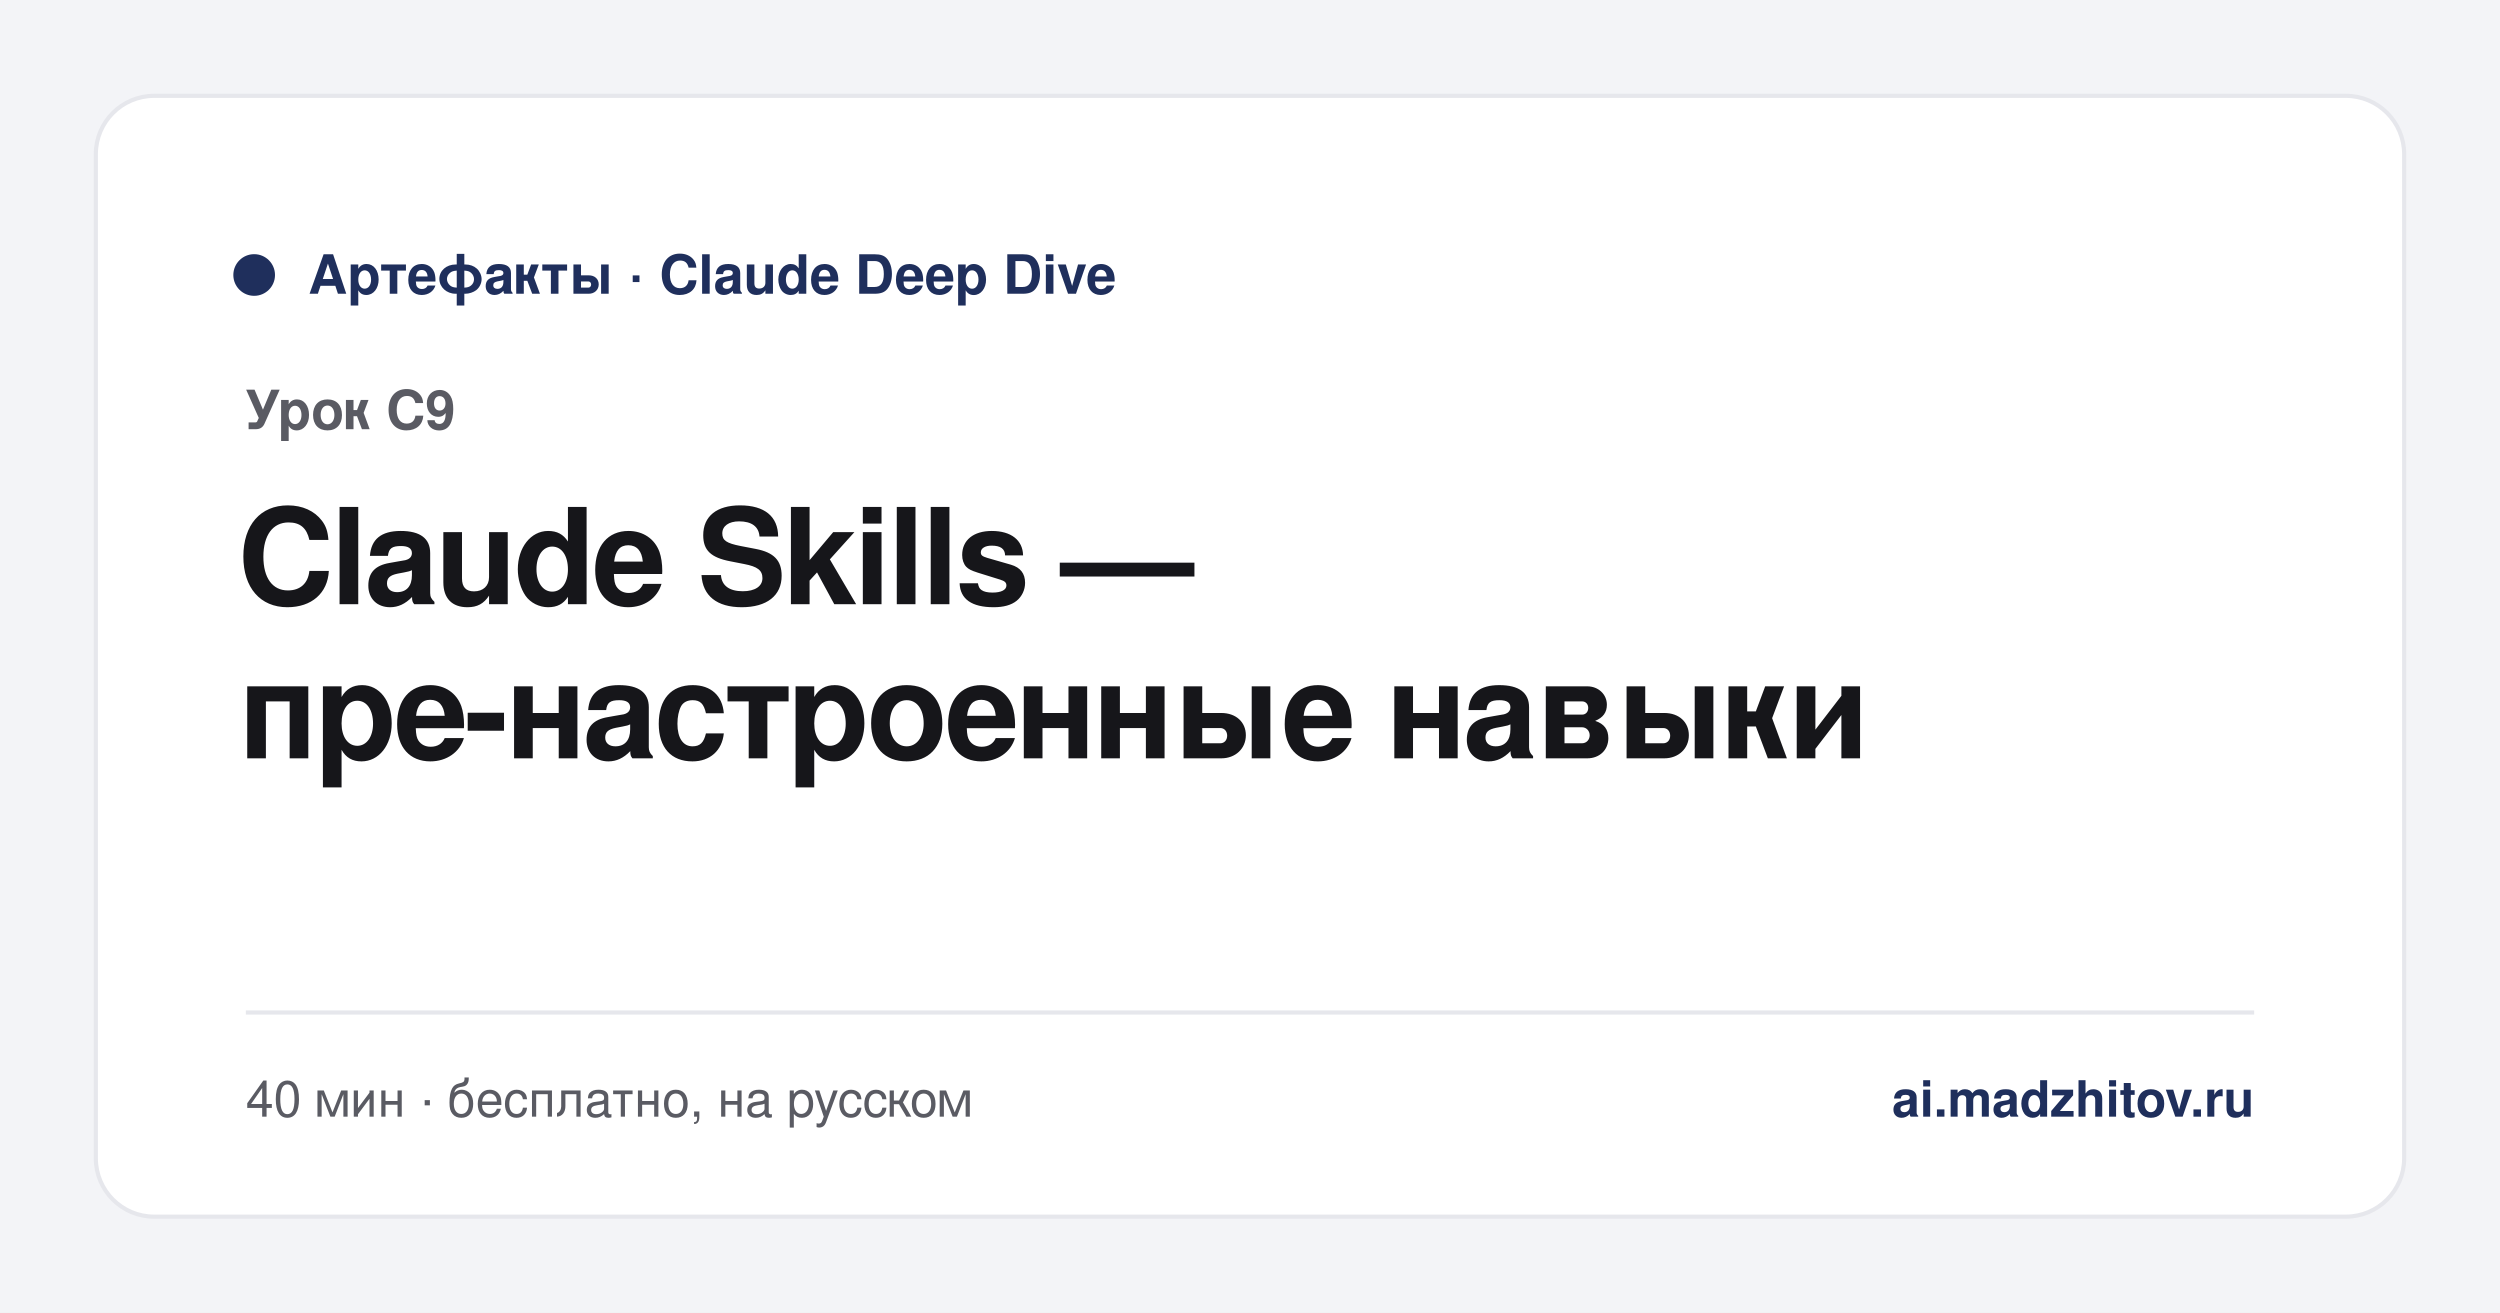
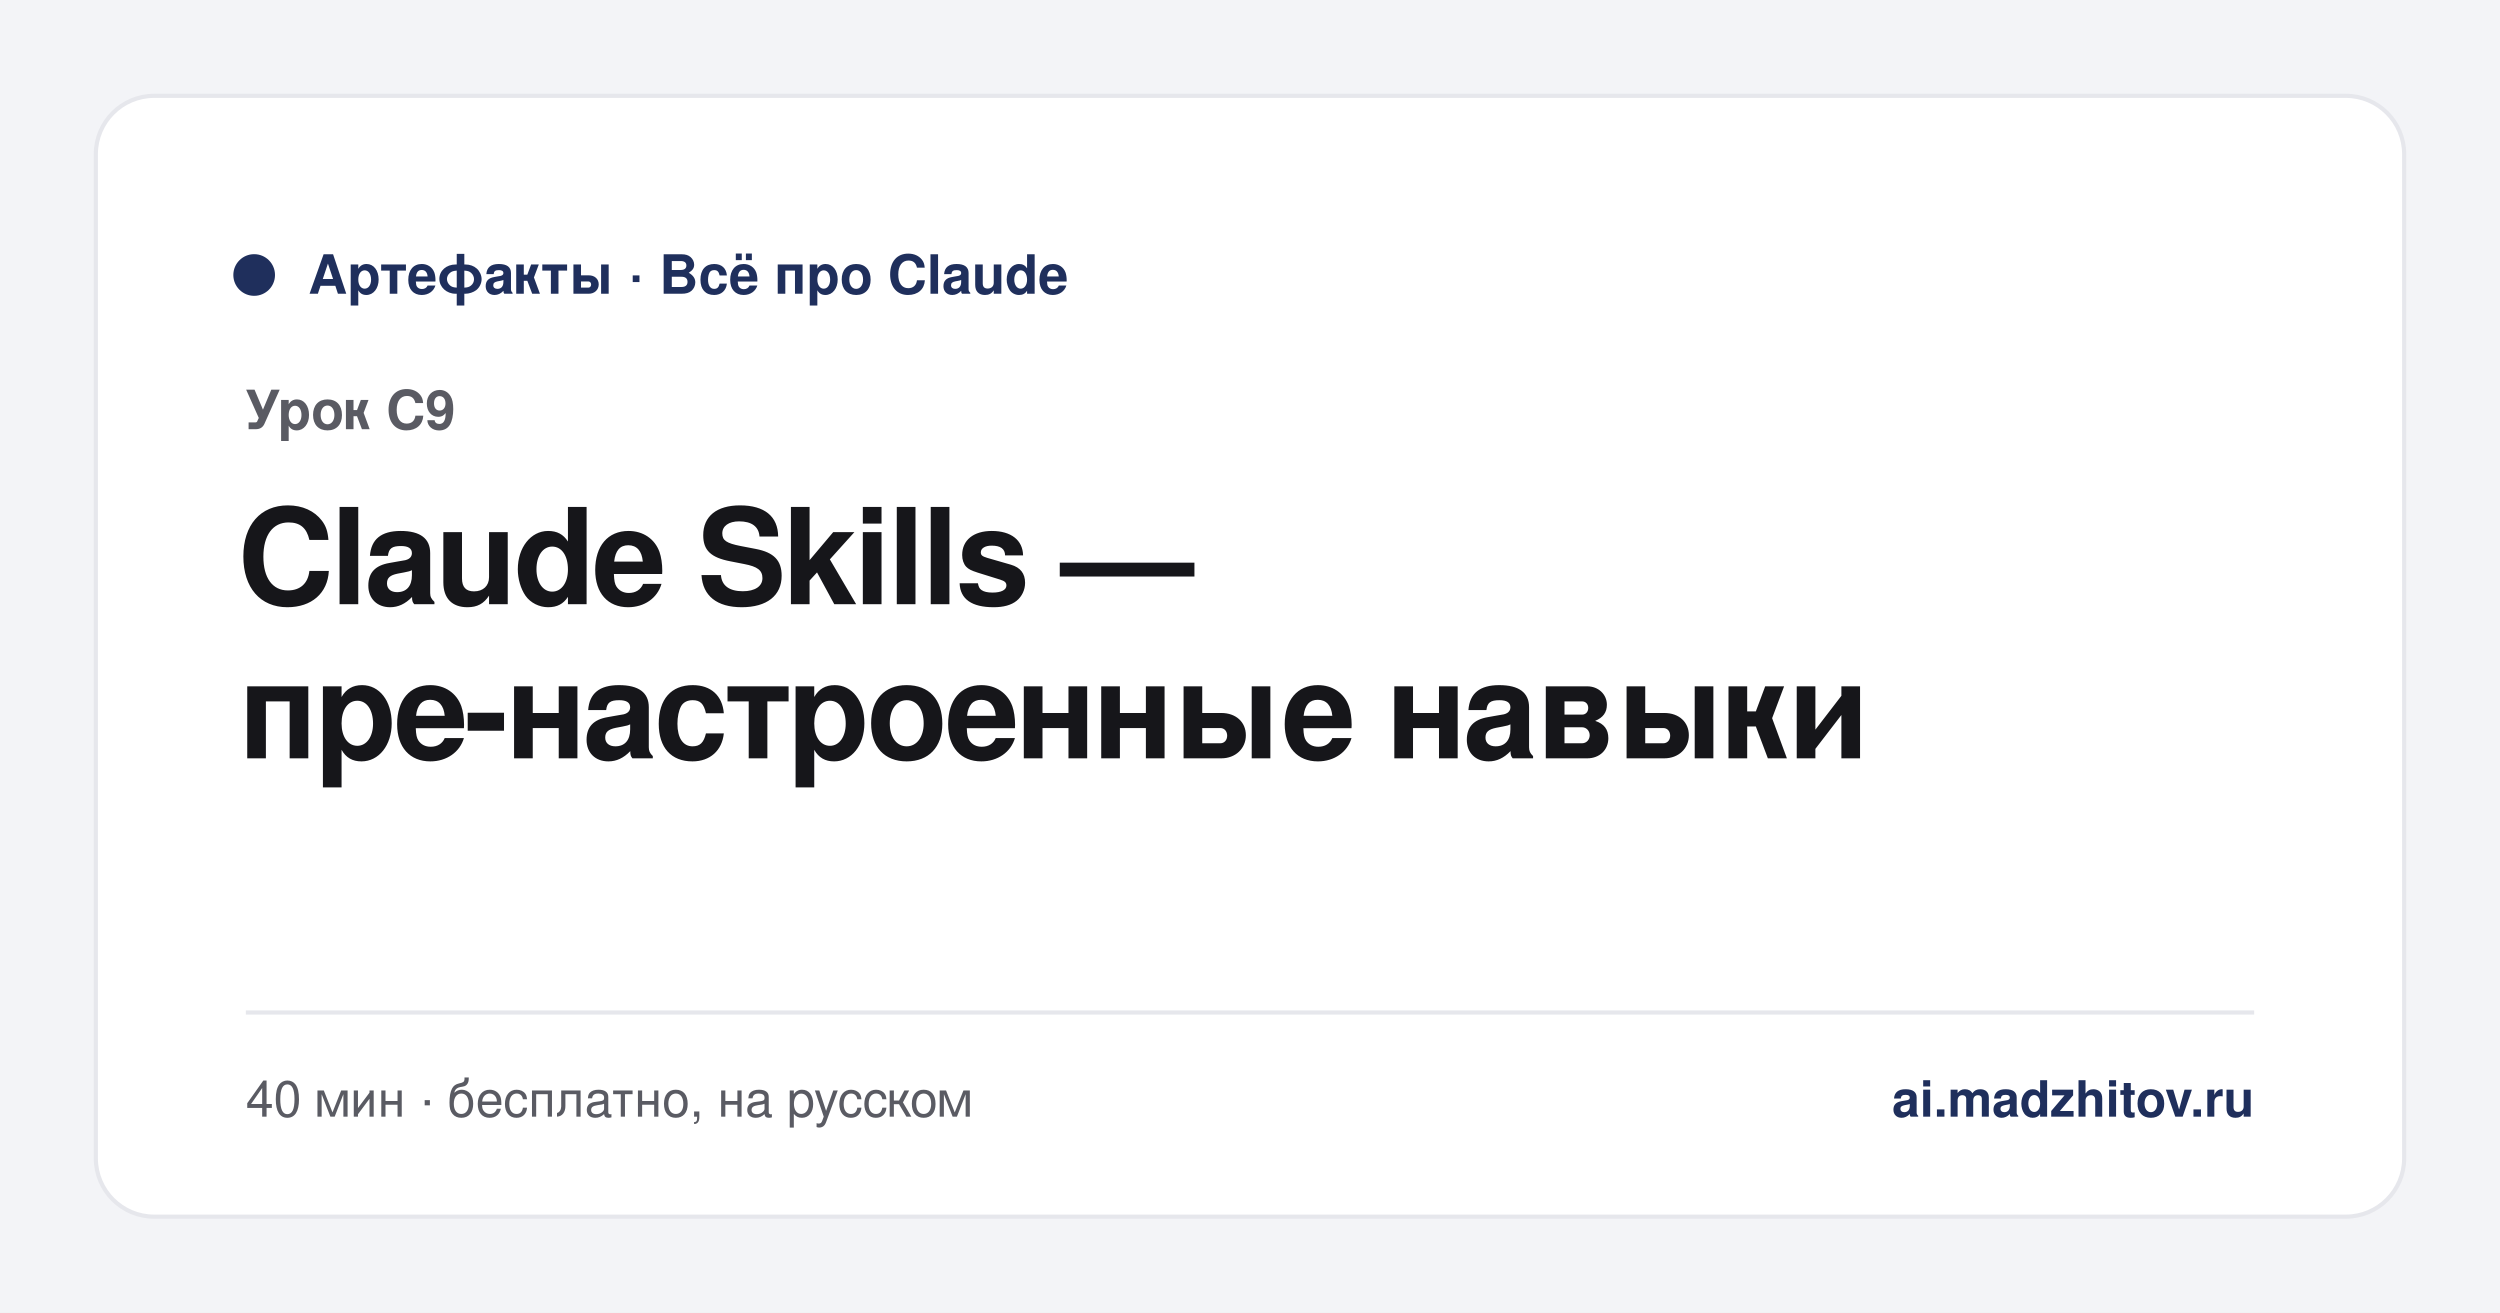
<svg xmlns="http://www.w3.org/2000/svg" width="1200" height="630" viewBox="0 0 1200 630">
  <rect width="1200" height="630" fill="#F3F4F7" />
  <rect x="46" y="46" width="1108" height="538" rx="28" fill="#FFFFFF" stroke="#E6E7EC" stroke-width="2" />
  <circle cx="122" cy="132" r="10" fill="#1F2F5C" />
-   <text x="148" y="141" fill="#1F2F5C" font-family="Helvetica Neue, Helvetica, Arial, sans-serif" font-size="26" font-weight="600">Артефакты · Claude Deep Dive</text>
+   <text x="148" y="141" fill="#1F2F5C" font-family="Helvetica Neue, Helvetica, Arial, sans-serif" font-size="26" font-weight="600">Артефакты · Всё про Claude</text>
  <text x="118" y="206" fill="#5A5B63" font-family="Helvetica Neue, Helvetica, Arial, sans-serif" font-size="26" font-weight="600">Урок C9</text>
  <text x="114" y="290" fill="#16161A" font-family="Helvetica Neue, Helvetica, Arial, sans-serif" font-weight="700" font-size="64" letter-spacing="-1.5">Claude Skills —</text>
  <text x="114" y="364" fill="#16161A" font-family="Helvetica Neue, Helvetica, Arial, sans-serif" font-weight="700" font-size="64" letter-spacing="-1.5">пре-настроенные навыки</text>
  <line x1="118" y1="486" x2="1082" y2="486" stroke="#E6E7EC" stroke-width="2" />
  <text x="118" y="536" fill="#5A5B63" font-family="Helvetica Neue, Helvetica, Arial, sans-serif" font-size="24">40 мин · бесплатно, на русском</text>
  <text x="1082" y="536" fill="#1F2F5C" font-family="Helvetica Neue, Helvetica, Arial, sans-serif" font-size="24" font-weight="600" text-anchor="end">ai.madzhitov.ru</text>
</svg>
